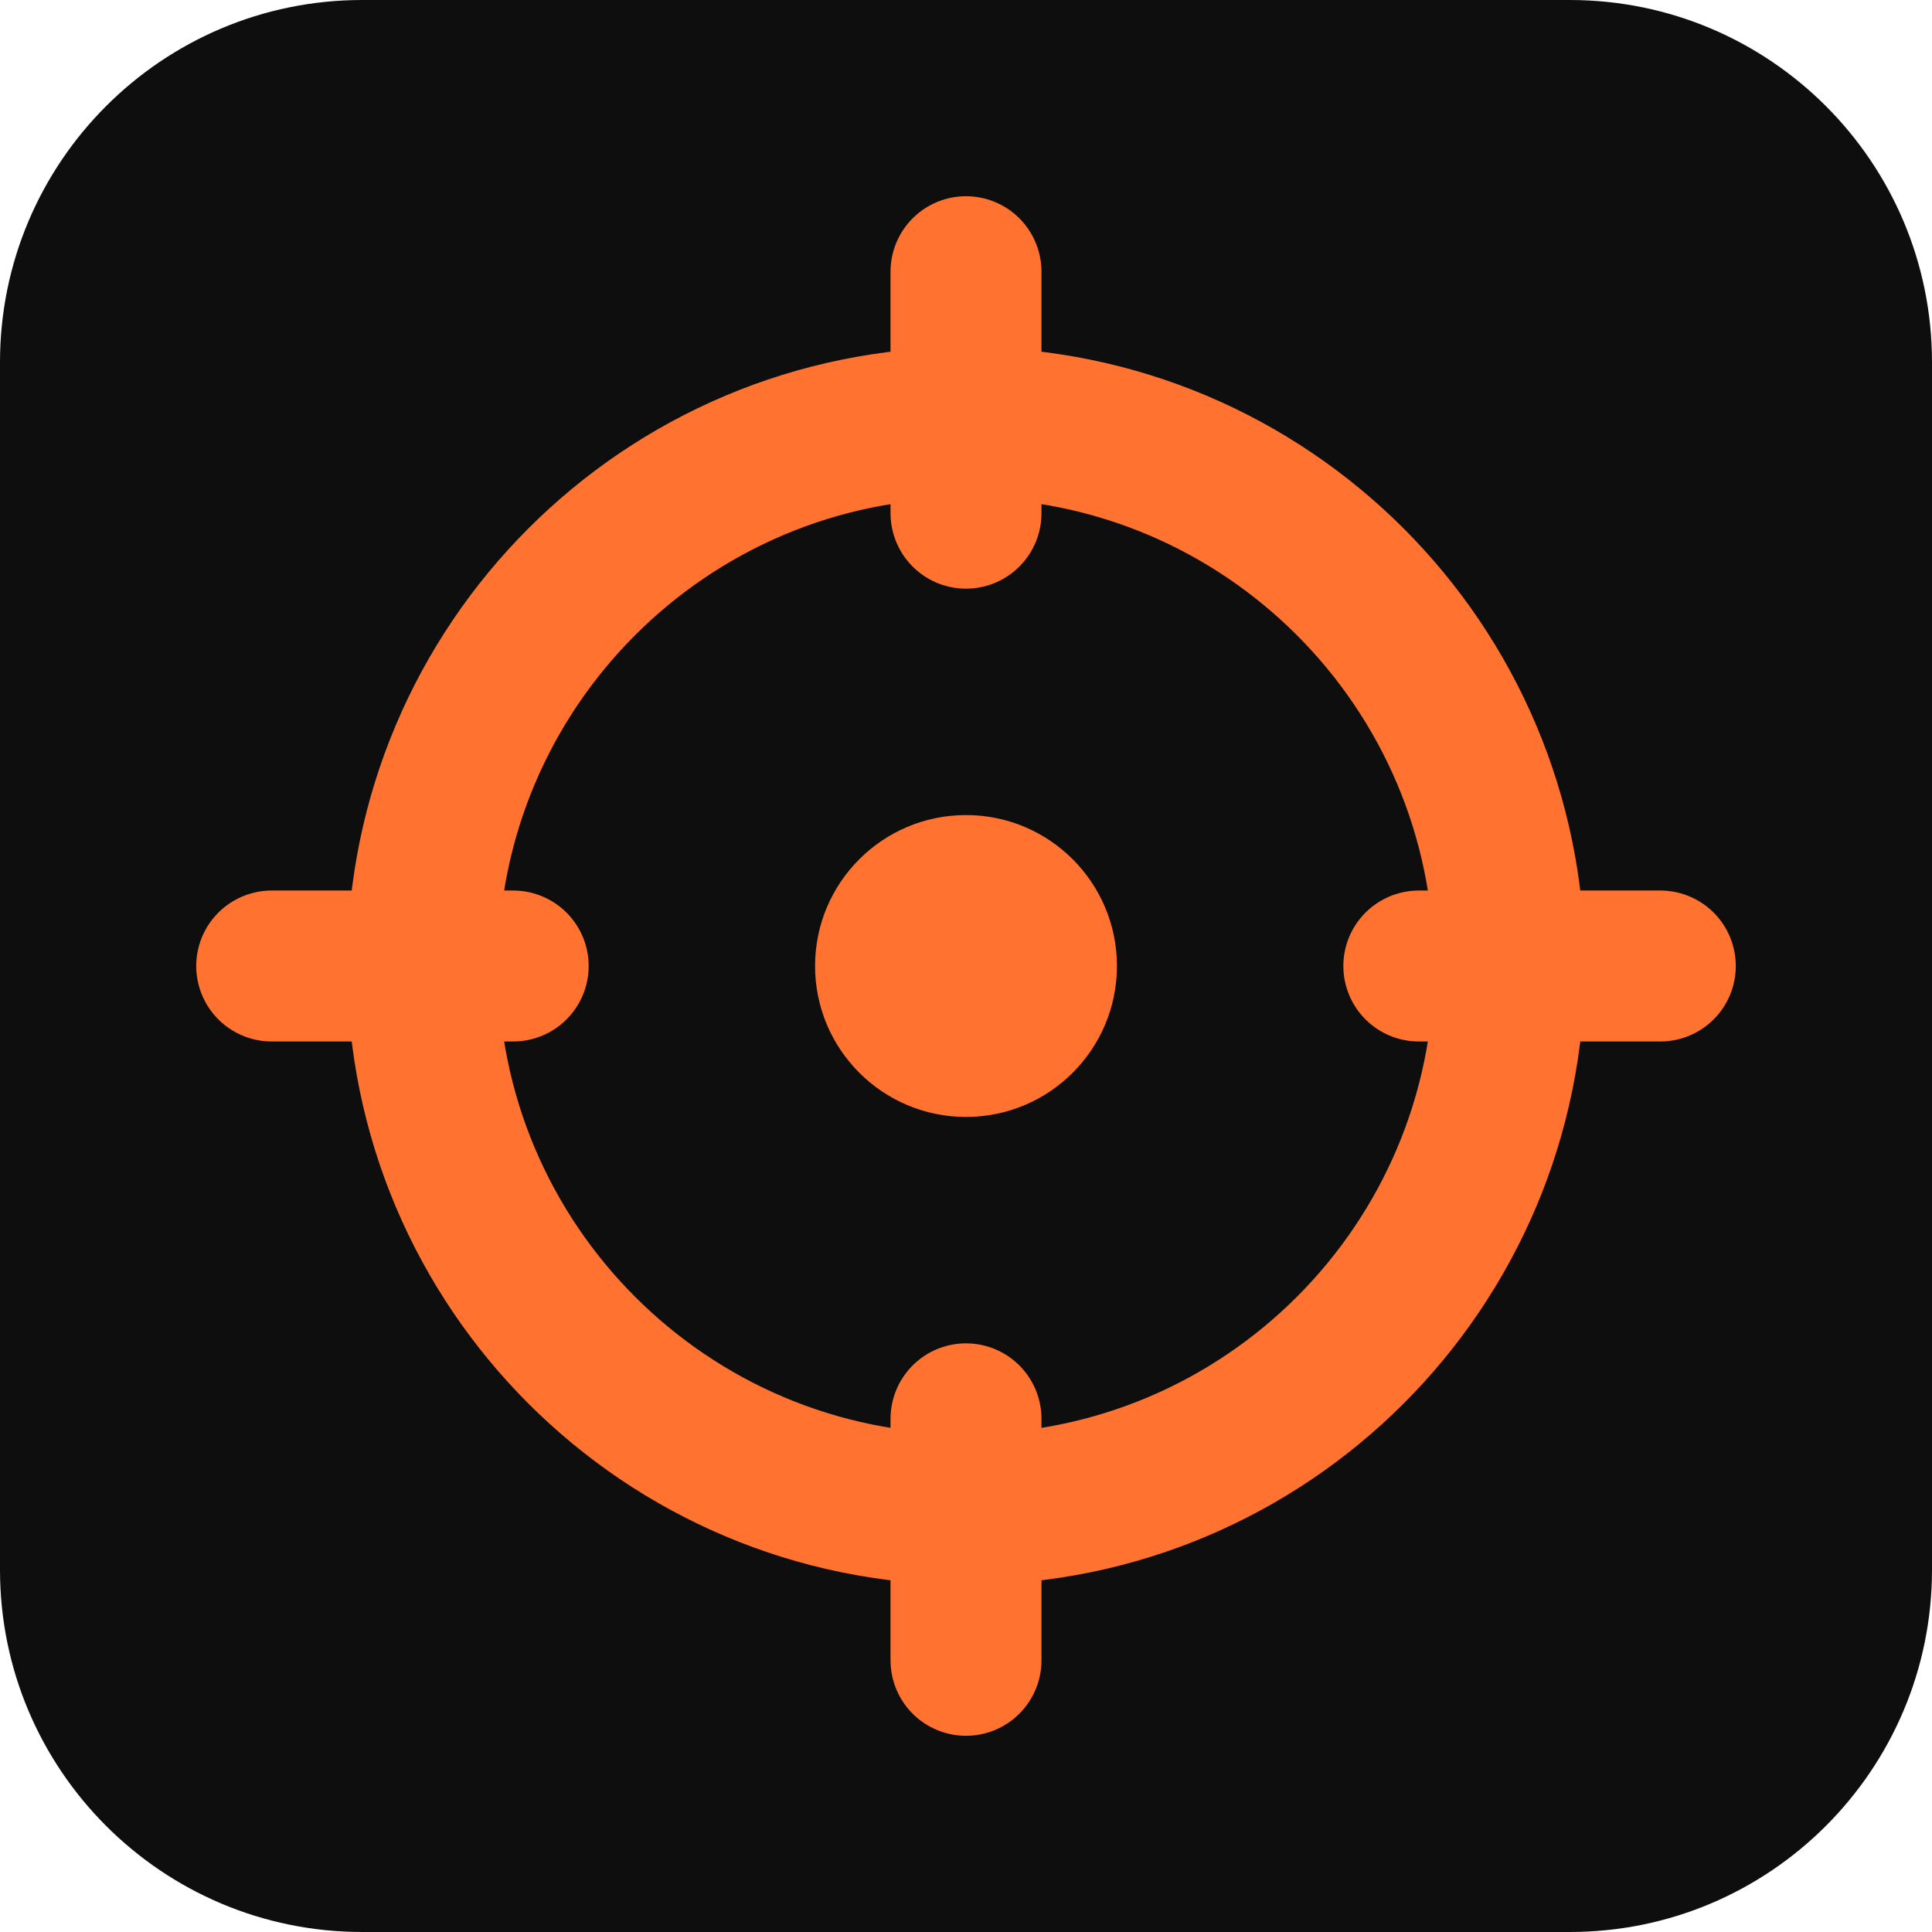
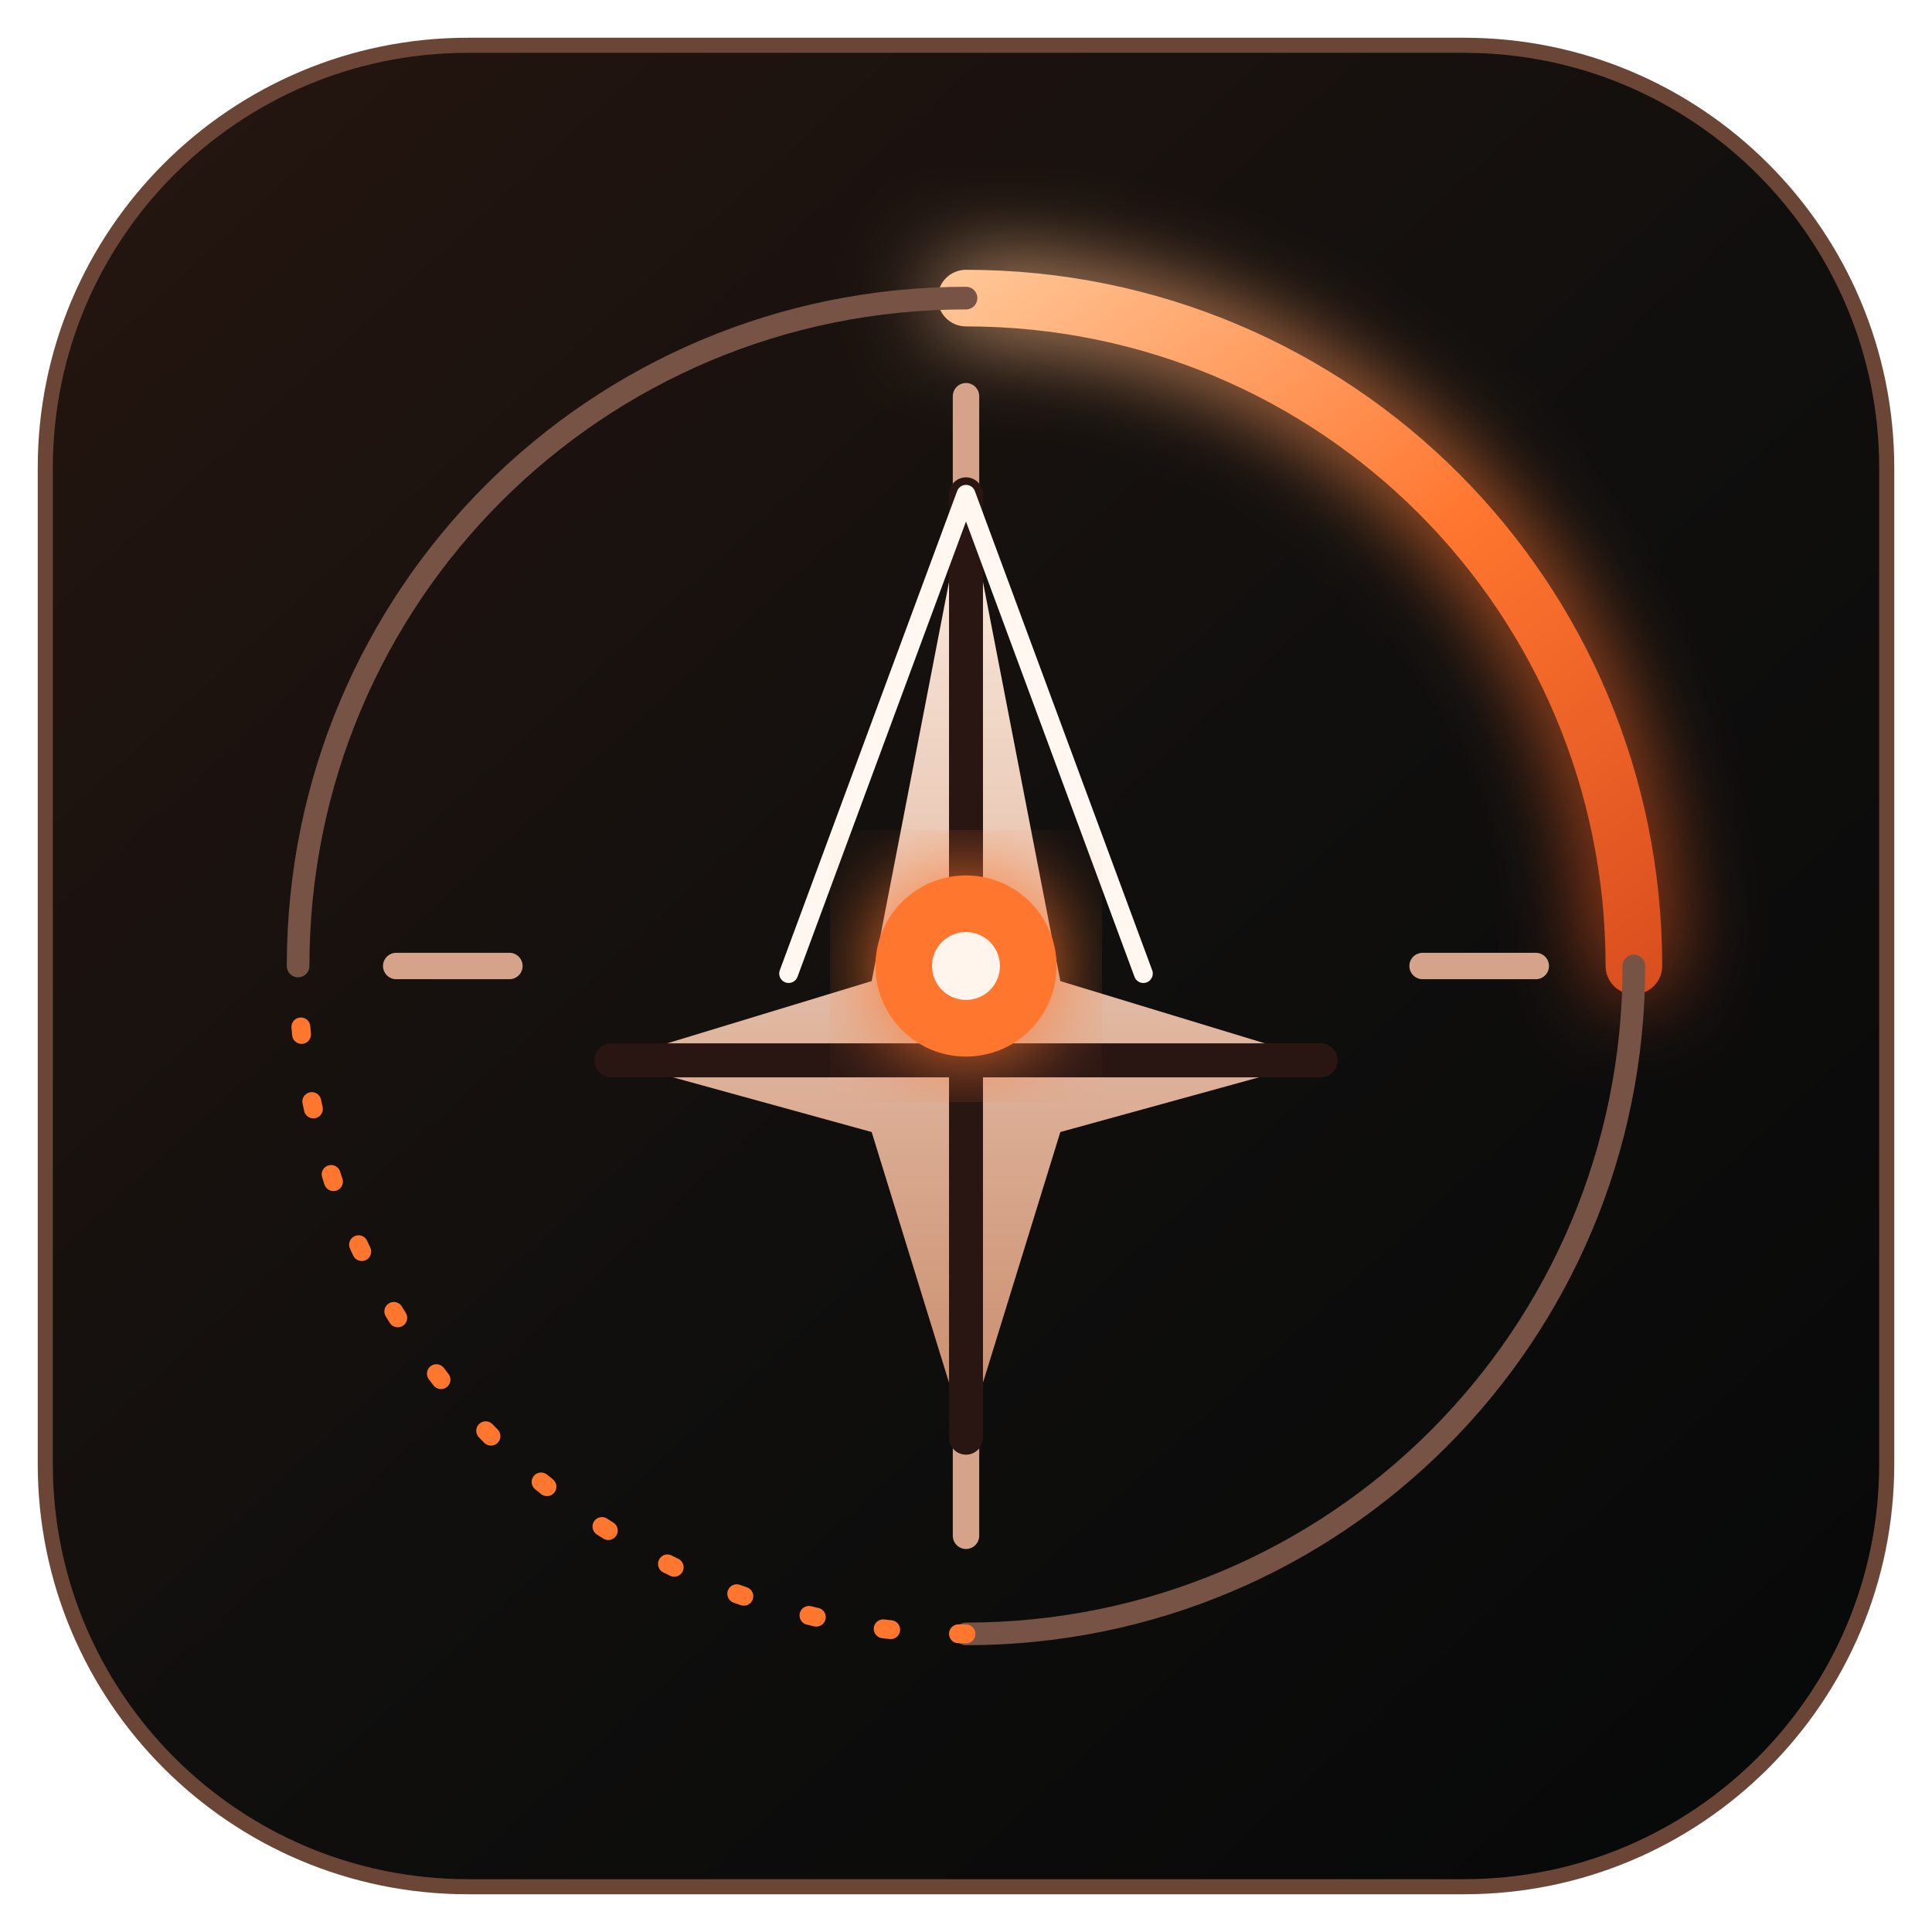
- <svg xmlns="http://www.w3.org/2000/svg" viewBox="0 0 32 32">
-   <rect width="32" height="32" rx="6" fill="#0d0e0d" />
-   <circle cx="16" cy="16" r="9" fill="none" stroke="#ff722f" stroke-width="2.5" />
-   <circle cx="16" cy="16" r="2.5" fill="#ff722f" />
-   <path d="M16 4.5v4M16 23.5v4M4.5 16h4M23.5 16h4" stroke="#ff722f" stroke-width="2.5" stroke-linecap="round" />
+ <svg xmlns="http://www.w3.org/2000/svg" width="512" height="512" viewBox="0 0 512 512" fill="none" role="img" aria-labelledby="title desc">
+   <defs>
+     <linearGradient id="bg" x1="38" y1="25" x2="476" y2="503" gradientUnits="userSpaceOnUse">
+       <stop stop-color="#24150F" />
+       <stop offset="0.52" stop-color="#100F0E" />
+       <stop offset="1" stop-color="#070808" />
+     </linearGradient>
+     <linearGradient id="accent" x1="158" y1="118" x2="365" y2="391" gradientUnits="userSpaceOnUse">
+       <stop stop-color="#FFD3A7" />
+       <stop offset="0.45" stop-color="#FF762F" />
+       <stop offset="1" stop-color="#C83C17" />
+     </linearGradient>
+     <linearGradient id="plane" x1="256" y1="121" x2="256" y2="381" gradientUnits="userSpaceOnUse">
+       <stop stop-color="#FFF2E7" />
+       <stop offset="1" stop-color="#C98B6B" />
+     </linearGradient>
+     <filter id="glow" x="-25%" y="-25%" width="150%" height="150%" color-interpolation-filters="sRGB">
+       <feGaussianBlur stdDeviation="12" result="blur" />
+       <feMerge>
+         <feMergeNode in="blur" />
+         <feMergeNode in="SourceGraphic" />
+       </feMerge>
+     </filter>
+   </defs>
+   <rect x="12" y="12" width="488" height="488" rx="112" fill="url(#bg)" stroke="#6B4637" stroke-width="4" />
+   <path d="M256 79C354 79 433 158 433 256" stroke="url(#accent)" stroke-width="15" stroke-linecap="round" filter="url(#glow)" />
+   <path d="M79 256C79 158 158 79 256 79" stroke="#765344" stroke-width="6" stroke-linecap="round" />
+   <path d="M433 256C433 354 354 433 256 433" stroke="#765344" stroke-width="6" stroke-linecap="round" />
+   <path d="M256 433C158 433 79 354 79 256" stroke="#FF762F" stroke-width="5" stroke-linecap="round" stroke-dasharray="2 18" />
+   <path d="M256 105V135M407 256H377M256 407V377M105 256H135" stroke="#D4A38A" stroke-width="7" stroke-linecap="round" />
+   <path d="M162 281L231 260L256 131L281 260L350 281L281 300L256 381L231 300L162 281Z" fill="url(#plane)" />
+   <path d="M256 131V381M162 281H350" stroke="#291613" stroke-width="9" stroke-linecap="round" />
+   <path d="M209 258L256 131L303 258" stroke="#FFF7F0" stroke-width="5" stroke-linecap="round" stroke-linejoin="round" />
+   <circle cx="256" cy="256" r="24" fill="#FF762F" filter="url(#glow)" />
+   <circle cx="256" cy="256" r="9" fill="#FFF5EC" />
</svg>
